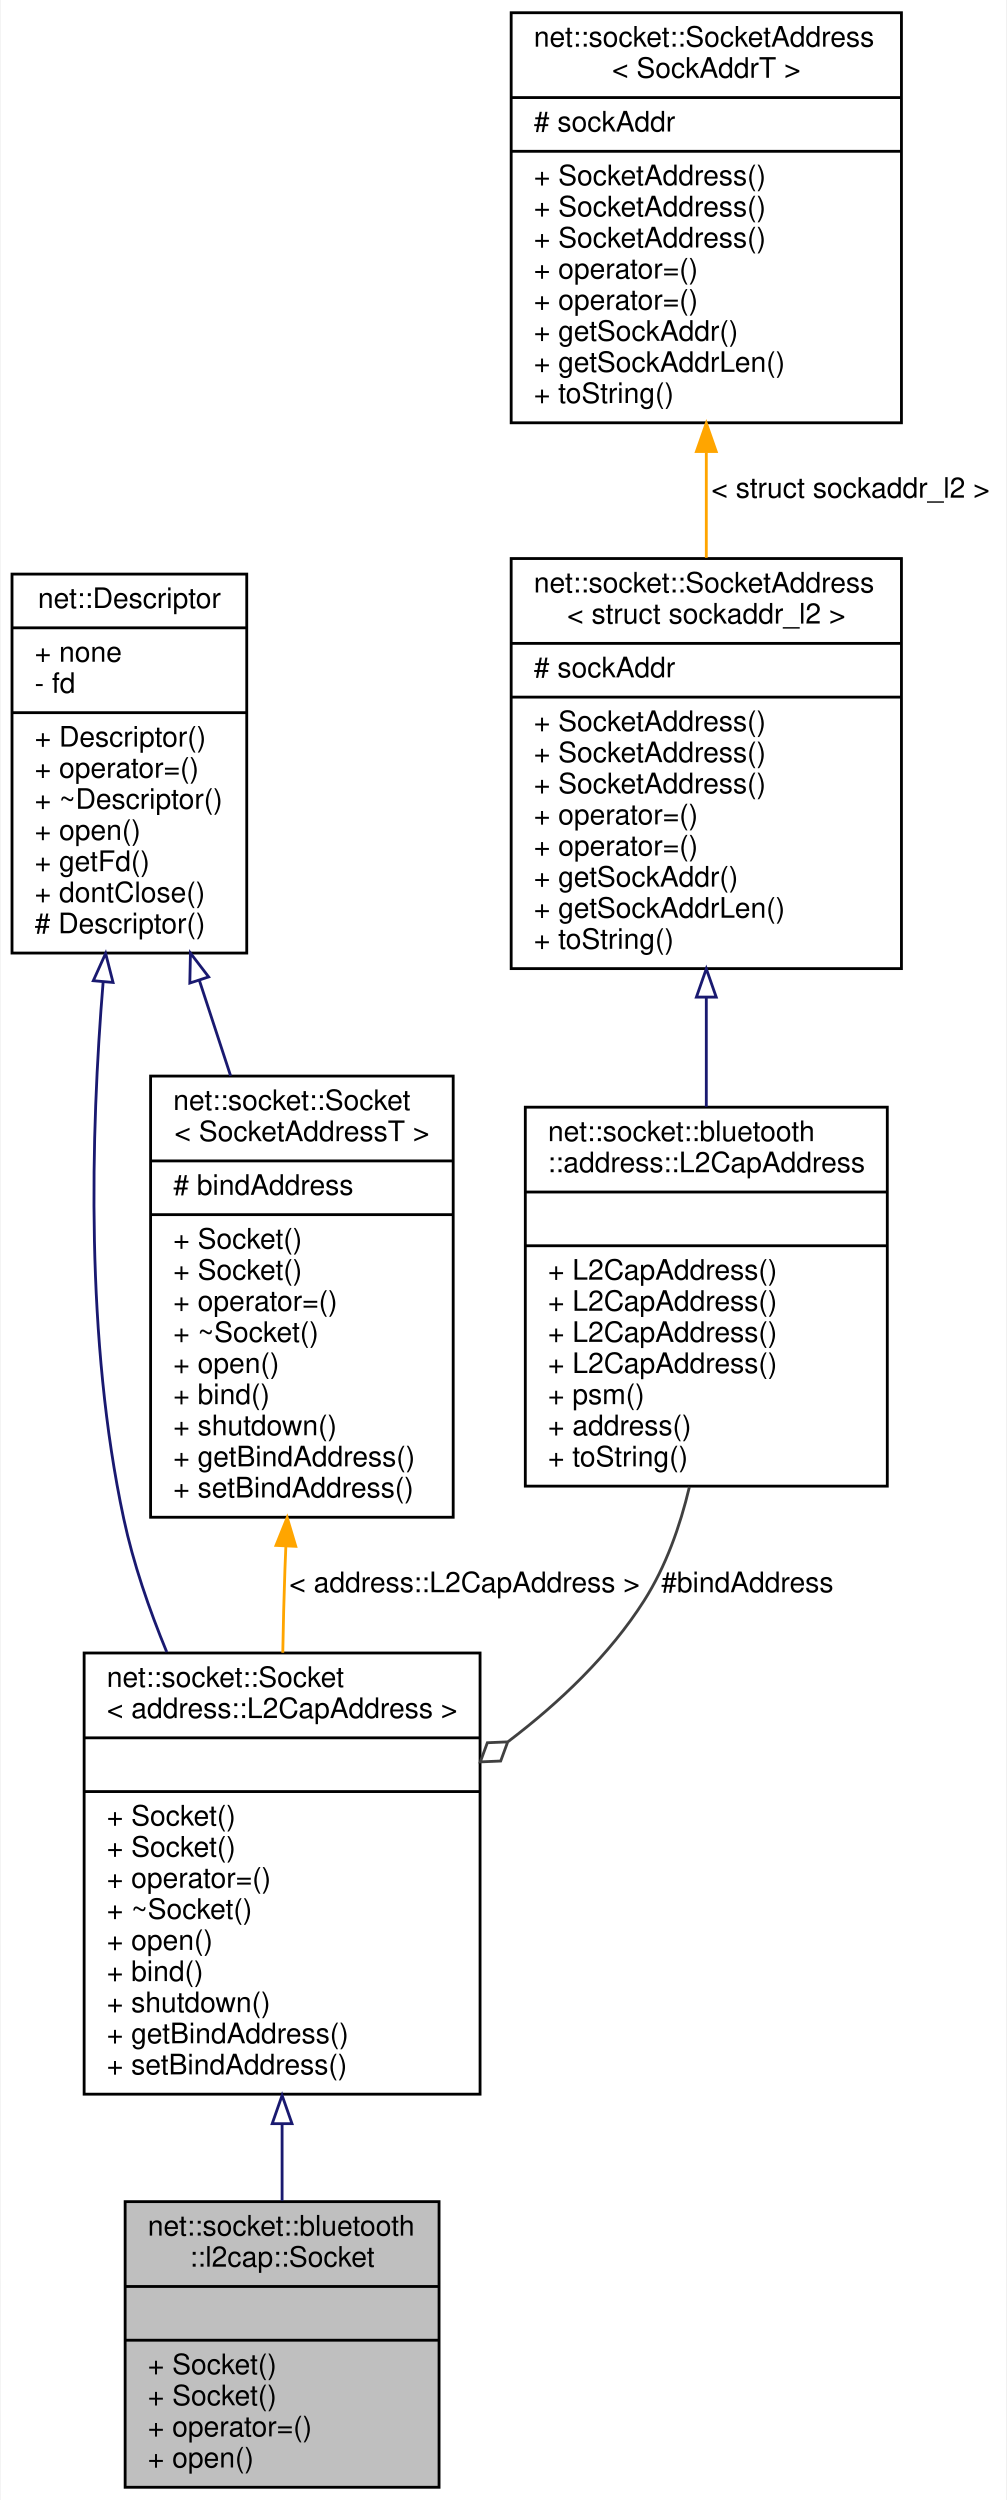
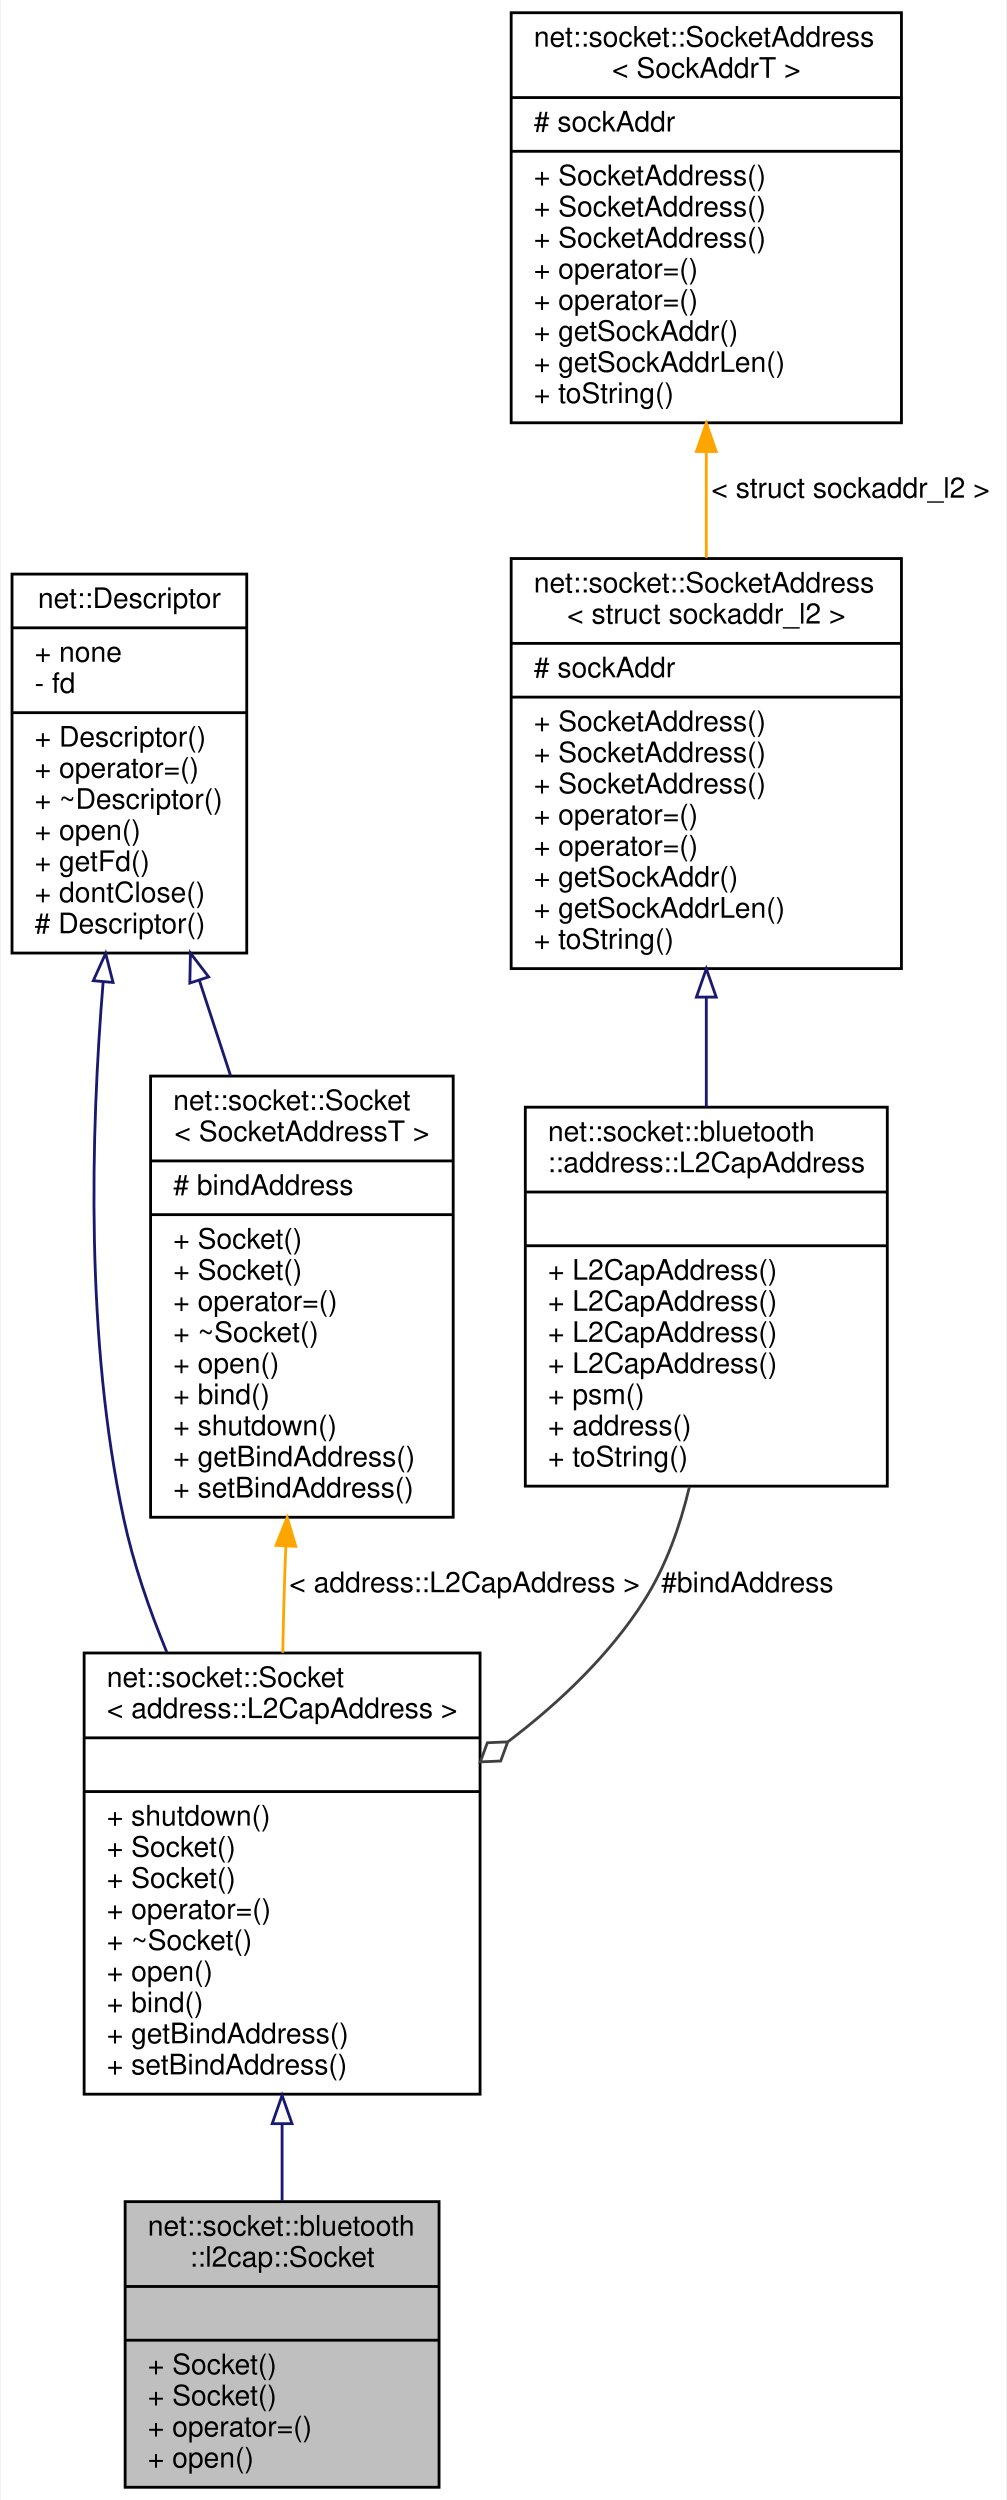
<svg xmlns="http://www.w3.org/2000/svg" xmlns:xlink="http://www.w3.org/1999/xlink" width="356pt" height="884pt" viewBox="0.00 0.00 355.50 884.00">
  <g id="graph0" class="graph" transform="scale(1 1) rotate(0) translate(4 880)">
    <polygon fill="white" stroke="transparent" points="-4,4 -4,-880 351.5,-880 351.5,4 -4,4" />
    <g id="node1" class="node">
      <g id="a_node1">
        <a xlink:title=" ">
          <polygon fill="#bfbfbf" stroke="black" points="40,-0.5 40,-101.5 151,-101.5 151,-0.5 40,-0.5" />
          <text text-anchor="start" x="48" y="-89.5" font-family="Helvetica,sans-Serif" font-size="10.00">net::socket::bluetooth</text>
          <text text-anchor="middle" x="95.5" y="-78.5" font-family="Helvetica,sans-Serif" font-size="10.00">::l2cap::Socket</text>
          <polyline fill="none" stroke="black" points="40,-71.5 151,-71.5 " />
          <text text-anchor="middle" x="95.5" y="-59.5" font-family="Helvetica,sans-Serif" font-size="10.00"> </text>
          <polyline fill="none" stroke="black" points="40,-52.5 151,-52.5 " />
          <text text-anchor="start" x="48" y="-40.5" font-family="Helvetica,sans-Serif" font-size="10.00">+ Socket()</text>
          <text text-anchor="start" x="48" y="-29.5" font-family="Helvetica,sans-Serif" font-size="10.00">+ Socket()</text>
          <text text-anchor="start" x="48" y="-18.5" font-family="Helvetica,sans-Serif" font-size="10.00">+ operator=()</text>
          <text text-anchor="start" x="48" y="-7.5" font-family="Helvetica,sans-Serif" font-size="10.00">+ open()</text>
        </a>
      </g>
    </g>
    <g id="node2" class="node">
      <g id="a_node2">
        <a xlink:href="classnet_1_1socket_1_1_socket.html" target="_top" xlink:title=" ">
          <polygon fill="white" stroke="black" points="25.5,-139.5 25.5,-295.5 165.5,-295.5 165.5,-139.5 25.5,-139.5" />
          <text text-anchor="start" x="33.5" y="-283.5" font-family="Helvetica,sans-Serif" font-size="10.00">net::socket::Socket</text>
          <text text-anchor="middle" x="95.5" y="-272.5" font-family="Helvetica,sans-Serif" font-size="10.00">&lt; address::L2CapAddress &gt;</text>
          <polyline fill="none" stroke="black" points="25.5,-265.5 165.5,-265.5 " />
          <text text-anchor="middle" x="95.5" y="-253.5" font-family="Helvetica,sans-Serif" font-size="10.00"> </text>
          <polyline fill="none" stroke="black" points="25.5,-246.5 165.5,-246.5 " />
-           <text text-anchor="start" x="33.5" y="-234.5" font-family="Helvetica,sans-Serif" font-size="10.00">+ Socket()</text>
+           <text text-anchor="start" x="33.5" y="-234.5" font-family="Helvetica,sans-Serif" font-size="10.00">+ shutdown()</text>
          <text text-anchor="start" x="33.5" y="-223.5" font-family="Helvetica,sans-Serif" font-size="10.00">+ Socket()</text>
-           <text text-anchor="start" x="33.5" y="-212.5" font-family="Helvetica,sans-Serif" font-size="10.00">+ operator=()</text>
-           <text text-anchor="start" x="33.5" y="-201.5" font-family="Helvetica,sans-Serif" font-size="10.00">+ ~Socket()</text>
-           <text text-anchor="start" x="33.5" y="-190.5" font-family="Helvetica,sans-Serif" font-size="10.00">+ open()</text>
-           <text text-anchor="start" x="33.5" y="-179.5" font-family="Helvetica,sans-Serif" font-size="10.00">+ bind()</text>
-           <text text-anchor="start" x="33.5" y="-168.5" font-family="Helvetica,sans-Serif" font-size="10.00">+ shutdown()</text>
+           <text text-anchor="start" x="33.5" y="-212.5" font-family="Helvetica,sans-Serif" font-size="10.00">+ Socket()</text>
+           <text text-anchor="start" x="33.5" y="-201.5" font-family="Helvetica,sans-Serif" font-size="10.00">+ operator=()</text>
+           <text text-anchor="start" x="33.5" y="-190.5" font-family="Helvetica,sans-Serif" font-size="10.00">+ ~Socket()</text>
+           <text text-anchor="start" x="33.5" y="-179.5" font-family="Helvetica,sans-Serif" font-size="10.00">+ open()</text>
+           <text text-anchor="start" x="33.5" y="-168.5" font-family="Helvetica,sans-Serif" font-size="10.00">+ bind()</text>
          <text text-anchor="start" x="33.5" y="-157.5" font-family="Helvetica,sans-Serif" font-size="10.00">+ getBindAddress()</text>
          <text text-anchor="start" x="33.5" y="-146.5" font-family="Helvetica,sans-Serif" font-size="10.00">+ setBindAddress()</text>
        </a>
      </g>
    </g>
    <g id="edge1" class="edge">
      <path fill="none" stroke="midnightblue" d="M95.5,-128.96C95.5,-119.66 95.5,-110.46 95.5,-101.82" />
      <polygon fill="none" stroke="midnightblue" points="92,-129.07 95.5,-139.07 99,-129.07 92,-129.07" />
    </g>
    <g id="node3" class="node">
      <g id="a_node3">
        <a xlink:href="classnet_1_1_descriptor.html" target="_top" xlink:title=" ">
          <polygon fill="white" stroke="black" points="0,-543 0,-677 83,-677 83,-543 0,-543" />
          <text text-anchor="middle" x="41.5" y="-665" font-family="Helvetica,sans-Serif" font-size="10.00">net::Descriptor</text>
          <polyline fill="none" stroke="black" points="0,-658 83,-658 " />
          <text text-anchor="start" x="8" y="-646" font-family="Helvetica,sans-Serif" font-size="10.00">+ none</text>
          <text text-anchor="start" x="8" y="-635" font-family="Helvetica,sans-Serif" font-size="10.00">- fd</text>
          <polyline fill="none" stroke="black" points="0,-628 83,-628 " />
          <text text-anchor="start" x="8" y="-616" font-family="Helvetica,sans-Serif" font-size="10.00">+ Descriptor()</text>
          <text text-anchor="start" x="8" y="-605" font-family="Helvetica,sans-Serif" font-size="10.00">+ operator=()</text>
          <text text-anchor="start" x="8" y="-594" font-family="Helvetica,sans-Serif" font-size="10.00">+ ~Descriptor()</text>
          <text text-anchor="start" x="8" y="-583" font-family="Helvetica,sans-Serif" font-size="10.00">+ open()</text>
          <text text-anchor="start" x="8" y="-572" font-family="Helvetica,sans-Serif" font-size="10.00">+ getFd()</text>
          <text text-anchor="start" x="8" y="-561" font-family="Helvetica,sans-Serif" font-size="10.00">+ dontClose()</text>
          <text text-anchor="start" x="8" y="-550" font-family="Helvetica,sans-Serif" font-size="10.00"># Descriptor()</text>
        </a>
      </g>
    </g>
    <g id="edge2" class="edge">
      <path fill="none" stroke="midnightblue" d="M32.22,-532.75C27.79,-479.08 26.01,-405.89 39.5,-343 42.88,-327.24 48.42,-311.07 54.72,-295.82" />
      <polygon fill="none" stroke="midnightblue" points="28.74,-533.22 33.1,-542.88 35.72,-532.61 28.74,-533.22" />
    </g>
    <g id="node7" class="node">
      <g id="a_node7">
        <a xlink:href="classnet_1_1socket_1_1_socket.html" target="_top" xlink:title=" ">
          <polygon fill="white" stroke="black" points="49,-343.5 49,-499.5 156,-499.5 156,-343.5 49,-343.5" />
          <text text-anchor="start" x="57" y="-487.5" font-family="Helvetica,sans-Serif" font-size="10.00">net::socket::Socket</text>
          <text text-anchor="middle" x="102.5" y="-476.5" font-family="Helvetica,sans-Serif" font-size="10.00">&lt; SocketAddressT &gt;</text>
          <polyline fill="none" stroke="black" points="49,-469.5 156,-469.5 " />
          <text text-anchor="start" x="57" y="-457.5" font-family="Helvetica,sans-Serif" font-size="10.00"># bindAddress</text>
          <polyline fill="none" stroke="black" points="49,-450.5 156,-450.5 " />
          <text text-anchor="start" x="57" y="-438.5" font-family="Helvetica,sans-Serif" font-size="10.00">+ Socket()</text>
          <text text-anchor="start" x="57" y="-427.5" font-family="Helvetica,sans-Serif" font-size="10.00">+ Socket()</text>
          <text text-anchor="start" x="57" y="-416.5" font-family="Helvetica,sans-Serif" font-size="10.00">+ operator=()</text>
          <text text-anchor="start" x="57" y="-405.5" font-family="Helvetica,sans-Serif" font-size="10.00">+ ~Socket()</text>
          <text text-anchor="start" x="57" y="-394.5" font-family="Helvetica,sans-Serif" font-size="10.00">+ open()</text>
          <text text-anchor="start" x="57" y="-383.5" font-family="Helvetica,sans-Serif" font-size="10.00">+ bind()</text>
          <text text-anchor="start" x="57" y="-372.5" font-family="Helvetica,sans-Serif" font-size="10.00">+ shutdown()</text>
          <text text-anchor="start" x="57" y="-361.5" font-family="Helvetica,sans-Serif" font-size="10.00">+ getBindAddress()</text>
          <text text-anchor="start" x="57" y="-350.5" font-family="Helvetica,sans-Serif" font-size="10.00">+ setBindAddress()</text>
        </a>
      </g>
    </g>
    <g id="edge7" class="edge">
      <path fill="none" stroke="midnightblue" d="M66.25,-533.32C69.89,-522.2 73.64,-510.73 77.29,-499.59" />
      <polygon fill="none" stroke="midnightblue" points="62.87,-532.39 63.09,-542.98 69.53,-534.57 62.87,-532.39" />
    </g>
    <g id="node4" class="node">
      <g id="a_node4">
        <a xlink:href="classnet_1_1socket_1_1bluetooth_1_1address_1_1_l2_cap_address.html" target="_top" xlink:title=" ">
          <polygon fill="white" stroke="black" points="181.5,-354.5 181.5,-488.5 309.5,-488.5 309.5,-354.5 181.5,-354.5" />
          <text text-anchor="start" x="189.5" y="-476.5" font-family="Helvetica,sans-Serif" font-size="10.00">net::socket::bluetooth</text>
          <text text-anchor="middle" x="245.5" y="-465.5" font-family="Helvetica,sans-Serif" font-size="10.00">::address::L2CapAddress</text>
          <polyline fill="none" stroke="black" points="181.5,-458.5 309.5,-458.5 " />
          <text text-anchor="middle" x="245.5" y="-446.5" font-family="Helvetica,sans-Serif" font-size="10.00"> </text>
          <polyline fill="none" stroke="black" points="181.5,-439.5 309.5,-439.5 " />
          <text text-anchor="start" x="189.5" y="-427.5" font-family="Helvetica,sans-Serif" font-size="10.00">+ L2CapAddress()</text>
          <text text-anchor="start" x="189.5" y="-416.5" font-family="Helvetica,sans-Serif" font-size="10.00">+ L2CapAddress()</text>
          <text text-anchor="start" x="189.5" y="-405.5" font-family="Helvetica,sans-Serif" font-size="10.00">+ L2CapAddress()</text>
          <text text-anchor="start" x="189.5" y="-394.5" font-family="Helvetica,sans-Serif" font-size="10.00">+ L2CapAddress()</text>
          <text text-anchor="start" x="189.5" y="-383.5" font-family="Helvetica,sans-Serif" font-size="10.00">+ psm()</text>
          <text text-anchor="start" x="189.5" y="-372.5" font-family="Helvetica,sans-Serif" font-size="10.00">+ address()</text>
          <text text-anchor="start" x="189.5" y="-361.5" font-family="Helvetica,sans-Serif" font-size="10.00">+ toString()</text>
        </a>
      </g>
    </g>
    <g id="edge3" class="edge">
      <path fill="none" stroke="#404040" d="M239.53,-354.26C236.21,-340.22 231.15,-326.03 223.5,-314 211.26,-294.77 193.68,-278.04 175.45,-264.19" />
      <polygon fill="none" stroke="#404040" points="175.28,-264.07 168.08,-263.77 165.59,-257 172.79,-257.3 175.28,-264.07" />
      <text text-anchor="middle" x="260" y="-317" font-family="Helvetica,sans-Serif" font-size="10.00"> #bindAddress</text>
    </g>
    <g id="node5" class="node">
      <g id="a_node5">
        <a xlink:href="classnet_1_1socket_1_1_socket_address.html" target="_top" xlink:title=" ">
          <polygon fill="white" stroke="black" points="176.5,-537.5 176.5,-682.5 314.5,-682.5 314.5,-537.5 176.5,-537.5" />
          <text text-anchor="start" x="184.5" y="-670.5" font-family="Helvetica,sans-Serif" font-size="10.00">net::socket::SocketAddress</text>
          <text text-anchor="middle" x="245.5" y="-659.5" font-family="Helvetica,sans-Serif" font-size="10.00">&lt; struct sockaddr_l2 &gt;</text>
          <polyline fill="none" stroke="black" points="176.5,-652.5 314.5,-652.5 " />
          <text text-anchor="start" x="184.5" y="-640.5" font-family="Helvetica,sans-Serif" font-size="10.00"># sockAddr</text>
          <polyline fill="none" stroke="black" points="176.5,-633.5 314.5,-633.5 " />
          <text text-anchor="start" x="184.5" y="-621.5" font-family="Helvetica,sans-Serif" font-size="10.00">+ SocketAddress()</text>
          <text text-anchor="start" x="184.5" y="-610.5" font-family="Helvetica,sans-Serif" font-size="10.00">+ SocketAddress()</text>
          <text text-anchor="start" x="184.5" y="-599.5" font-family="Helvetica,sans-Serif" font-size="10.00">+ SocketAddress()</text>
          <text text-anchor="start" x="184.5" y="-588.5" font-family="Helvetica,sans-Serif" font-size="10.00">+ operator=()</text>
          <text text-anchor="start" x="184.5" y="-577.5" font-family="Helvetica,sans-Serif" font-size="10.00">+ operator=()</text>
          <text text-anchor="start" x="184.5" y="-566.5" font-family="Helvetica,sans-Serif" font-size="10.00">+ getSockAddr()</text>
          <text text-anchor="start" x="184.5" y="-555.5" font-family="Helvetica,sans-Serif" font-size="10.00">+ getSockAddrLen()</text>
          <text text-anchor="start" x="184.5" y="-544.5" font-family="Helvetica,sans-Serif" font-size="10.00">+ toString()</text>
        </a>
      </g>
    </g>
    <g id="edge4" class="edge">
      <path fill="none" stroke="midnightblue" d="M245.5,-527.19C245.5,-514.31 245.5,-501.14 245.5,-488.68" />
      <polygon fill="none" stroke="midnightblue" points="242,-527.43 245.5,-537.43 249,-527.43 242,-527.43" />
    </g>
    <g id="node6" class="node">
      <g id="a_node6">
        <a xlink:href="classnet_1_1socket_1_1_socket_address.html" target="_top" xlink:title=" ">
          <polygon fill="white" stroke="black" points="176.5,-730.5 176.5,-875.5 314.5,-875.5 314.5,-730.5 176.5,-730.5" />
          <text text-anchor="start" x="184.5" y="-863.5" font-family="Helvetica,sans-Serif" font-size="10.00">net::socket::SocketAddress</text>
          <text text-anchor="middle" x="245.5" y="-852.5" font-family="Helvetica,sans-Serif" font-size="10.00">&lt; SockAddrT &gt;</text>
          <polyline fill="none" stroke="black" points="176.5,-845.5 314.5,-845.5 " />
          <text text-anchor="start" x="184.5" y="-833.5" font-family="Helvetica,sans-Serif" font-size="10.00"># sockAddr</text>
          <polyline fill="none" stroke="black" points="176.5,-826.5 314.5,-826.5 " />
          <text text-anchor="start" x="184.5" y="-814.5" font-family="Helvetica,sans-Serif" font-size="10.00">+ SocketAddress()</text>
          <text text-anchor="start" x="184.5" y="-803.5" font-family="Helvetica,sans-Serif" font-size="10.00">+ SocketAddress()</text>
          <text text-anchor="start" x="184.5" y="-792.5" font-family="Helvetica,sans-Serif" font-size="10.00">+ SocketAddress()</text>
          <text text-anchor="start" x="184.5" y="-781.5" font-family="Helvetica,sans-Serif" font-size="10.00">+ operator=()</text>
          <text text-anchor="start" x="184.5" y="-770.5" font-family="Helvetica,sans-Serif" font-size="10.00">+ operator=()</text>
          <text text-anchor="start" x="184.5" y="-759.5" font-family="Helvetica,sans-Serif" font-size="10.00">+ getSockAddr()</text>
          <text text-anchor="start" x="184.5" y="-748.5" font-family="Helvetica,sans-Serif" font-size="10.00">+ getSockAddrLen()</text>
          <text text-anchor="start" x="184.5" y="-737.5" font-family="Helvetica,sans-Serif" font-size="10.00">+ toString()</text>
        </a>
      </g>
    </g>
    <g id="edge5" class="edge">
      <path fill="none" stroke="orange" d="M245.5,-720.01C245.5,-707.62 245.5,-694.91 245.5,-682.75" />
      <polygon fill="orange" stroke="orange" points="242,-720.34 245.5,-730.34 249,-720.34 242,-720.34" />
      <text text-anchor="middle" x="296.5" y="-704" font-family="Helvetica,sans-Serif" font-size="10.00"> &lt; struct sockaddr_l2 &gt;</text>
    </g>
    <g id="edge6" class="edge">
      <path fill="none" stroke="orange" d="M96.83,-333.24C96.71,-330.46 96.6,-327.71 96.5,-325 96.16,-315.48 95.91,-305.49 95.74,-295.59" />
      <polygon fill="orange" stroke="orange" points="93.34,-333.55 97.3,-343.38 100.33,-333.22 93.34,-333.55" />
      <text text-anchor="middle" x="160" y="-317" font-family="Helvetica,sans-Serif" font-size="10.00"> &lt; address::L2CapAddress &gt;</text>
    </g>
  </g>
</svg>
